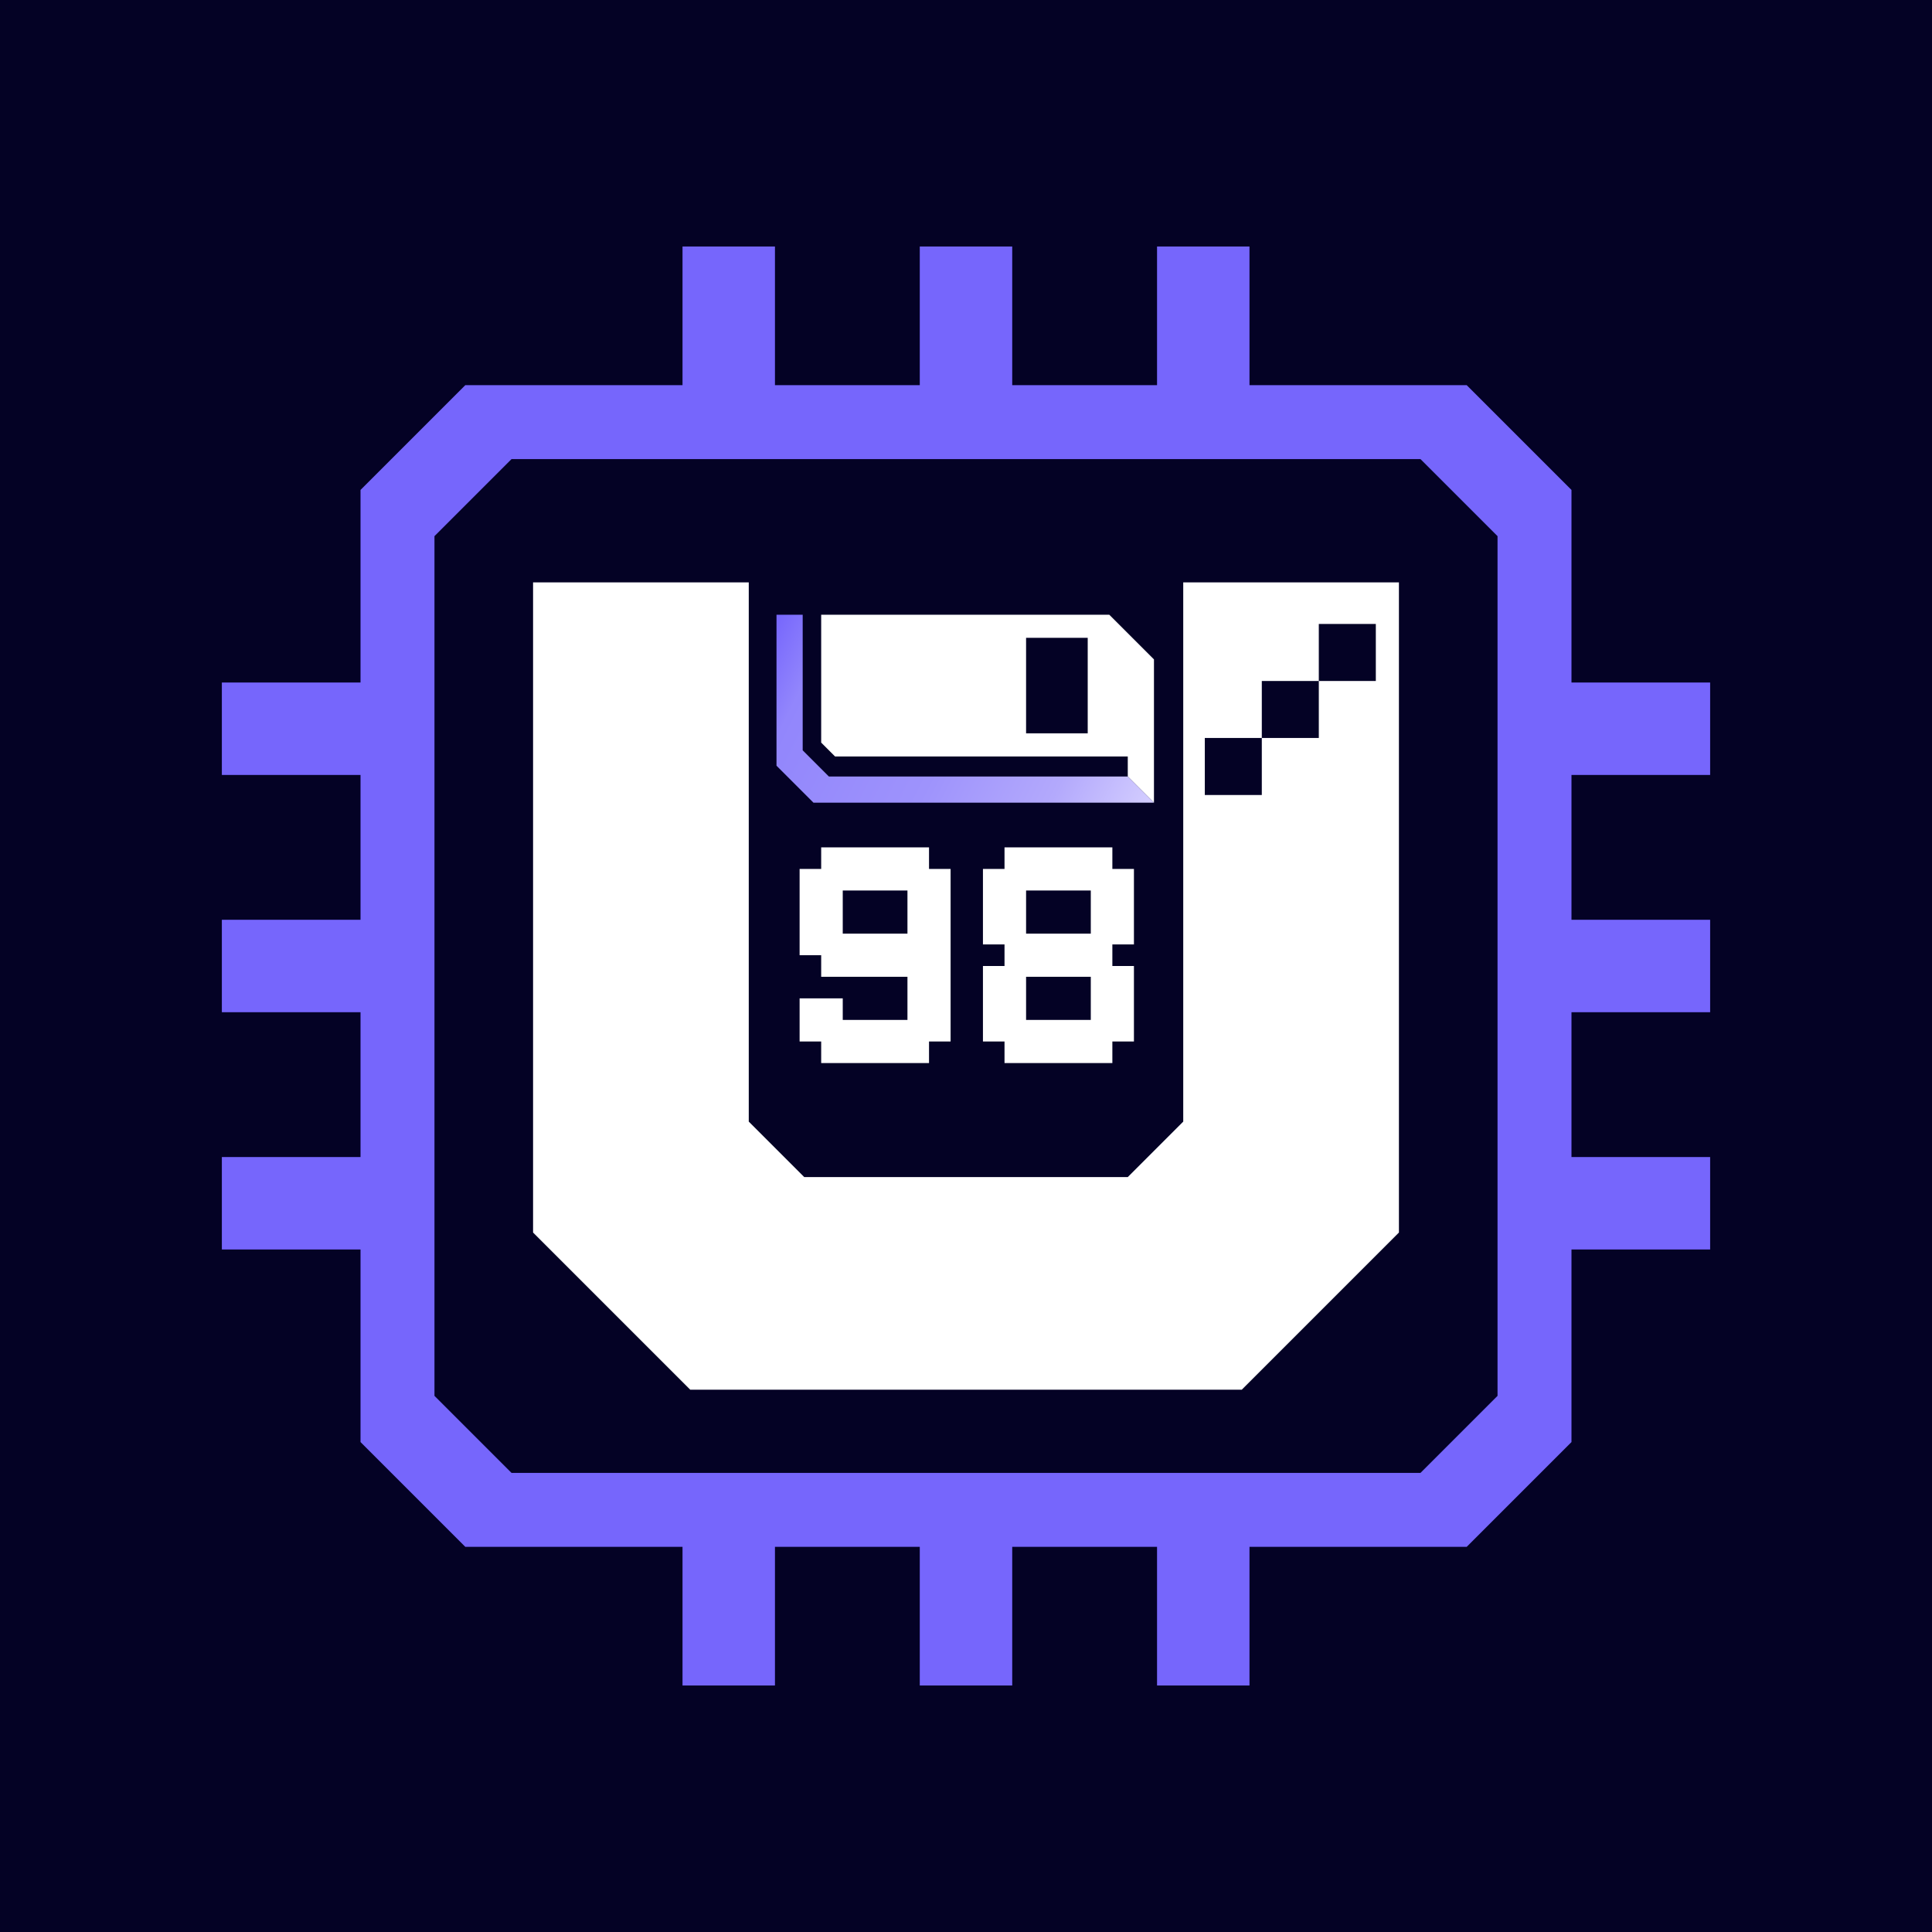
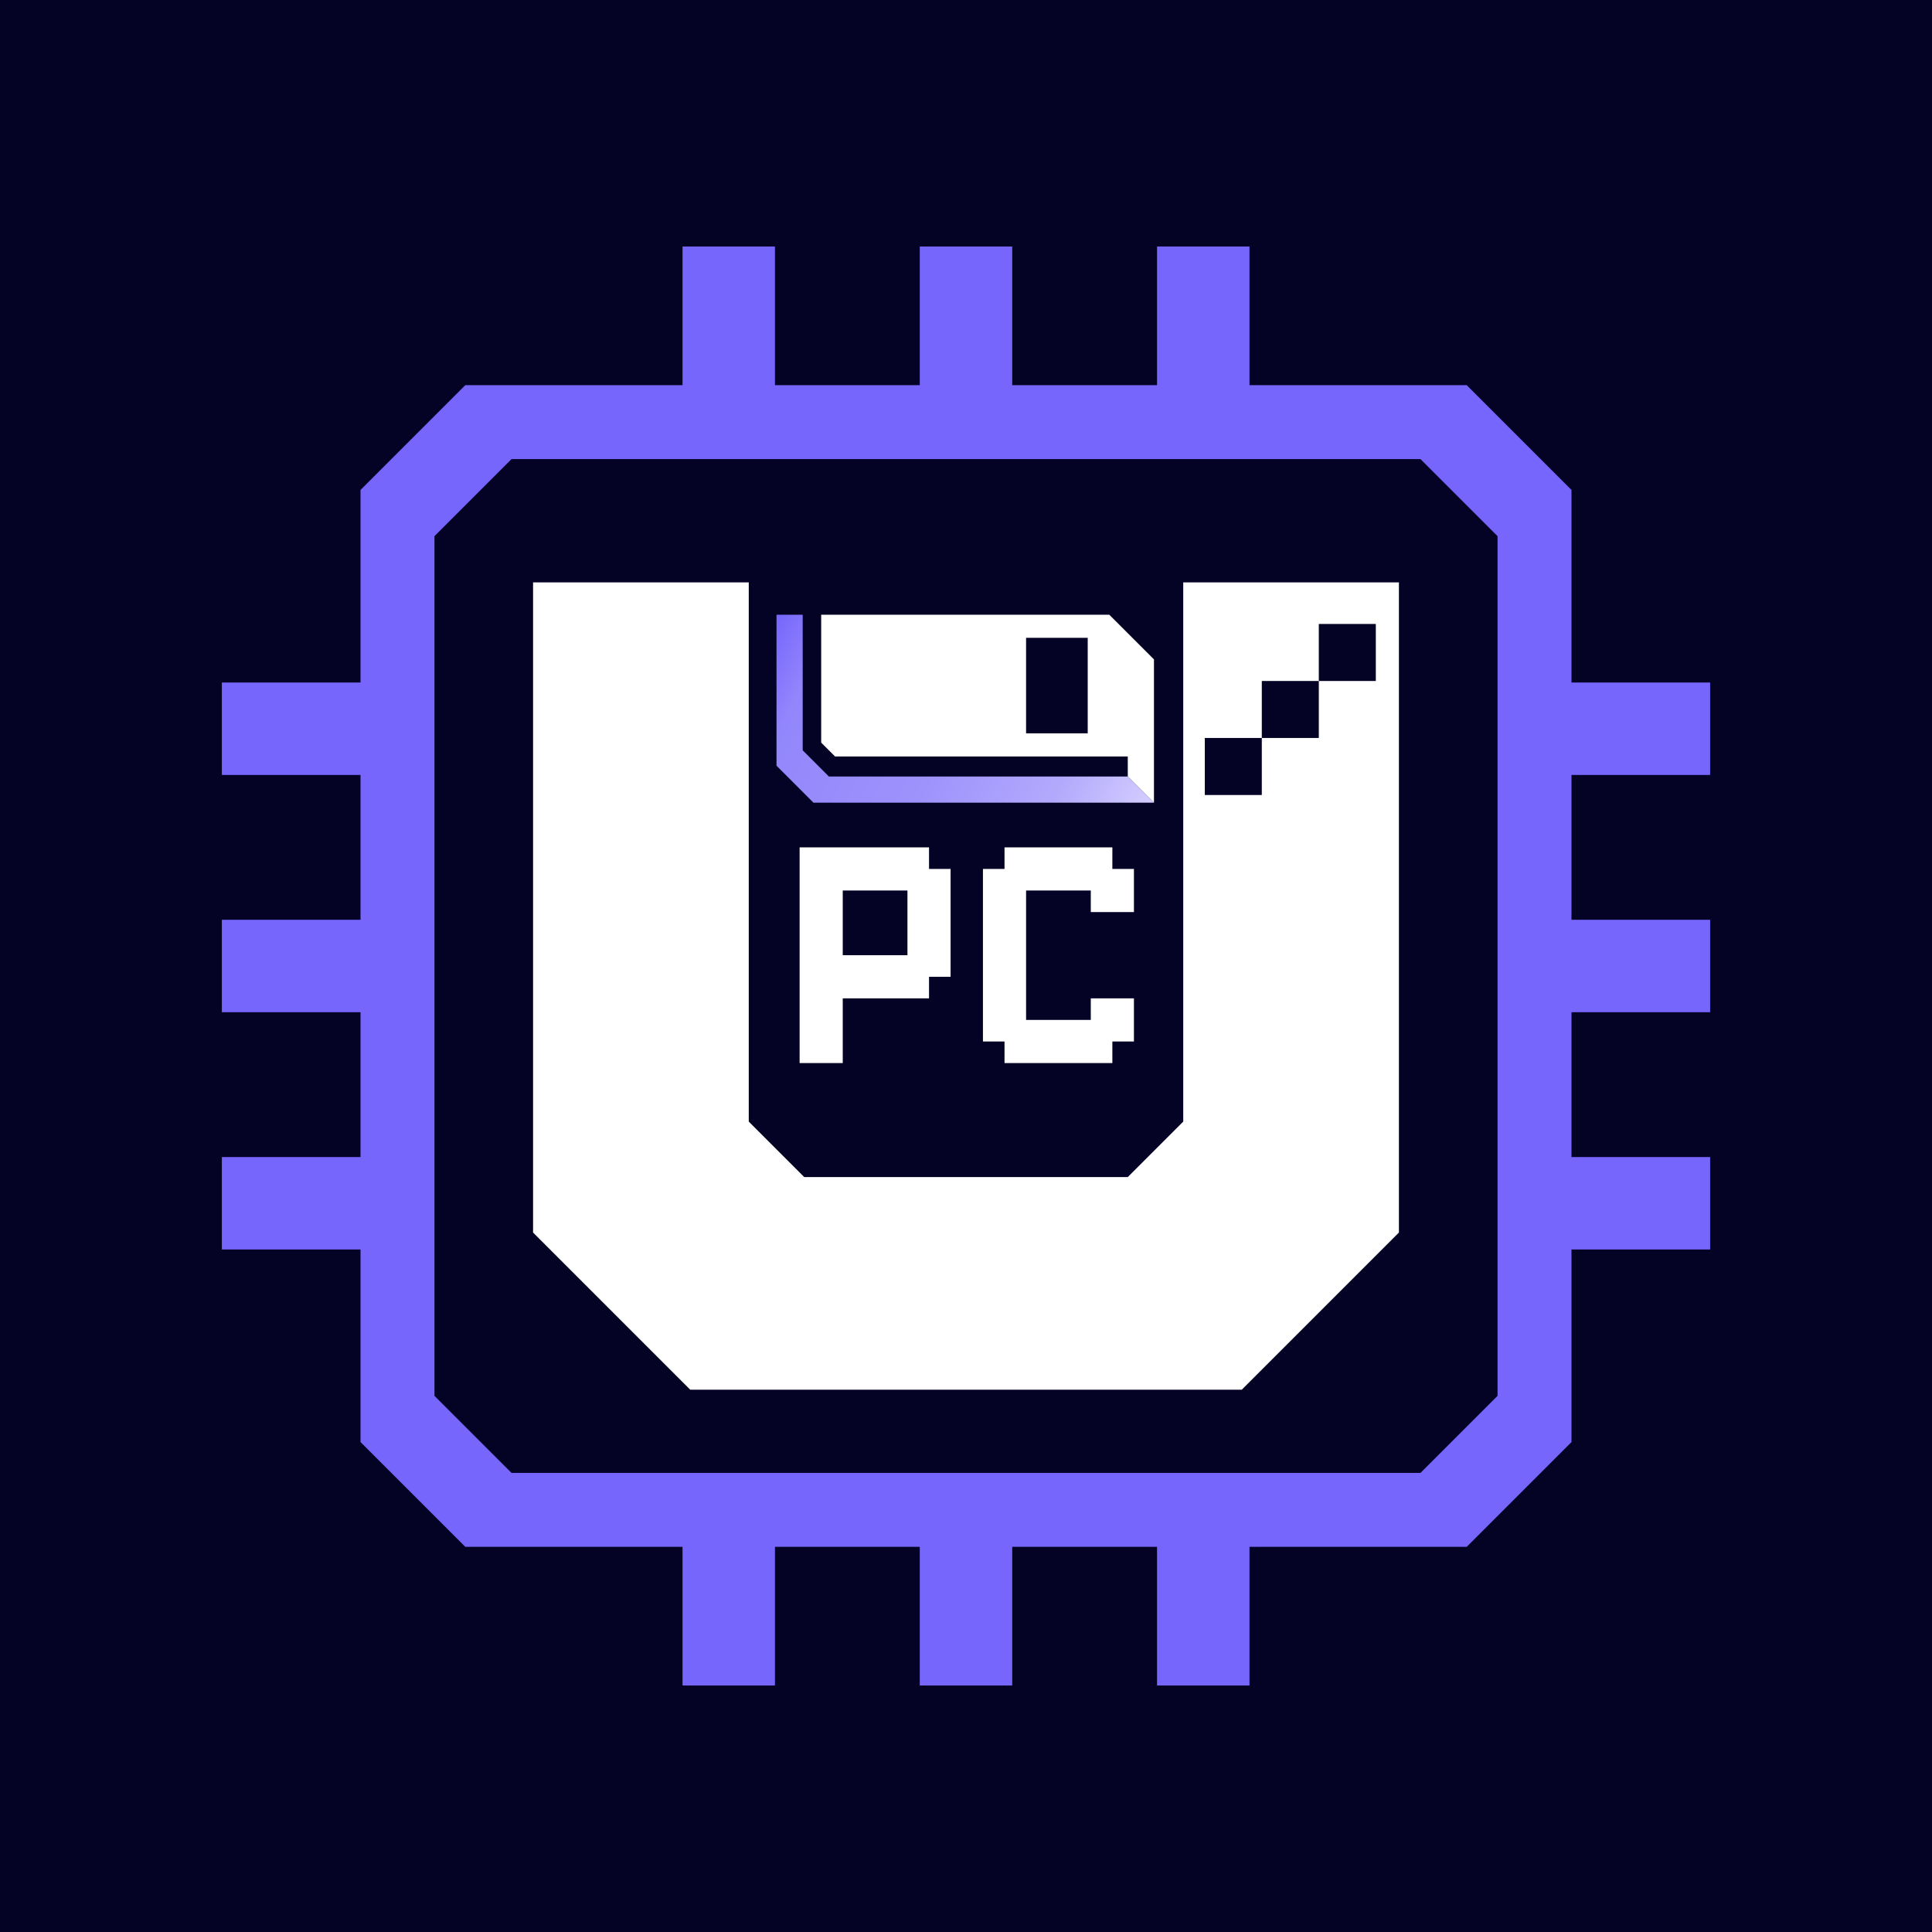
<svg xmlns="http://www.w3.org/2000/svg" viewBox="0 0 1254 1254" role="img" aria-labelledby="title desc">
  <defs>
    <linearGradient id="edge" gradientUnits="userSpaceOnUse" x1="504" y1="399" x2="749" y2="521">
      <stop offset="0" stop-color="#7666FC" />
      <stop offset="0.13" stop-color="#9286FC" />
      <stop offset="0.5" stop-color="#9E93FC" />
      <stop offset="0.78" stop-color="#B3A9FC" />
      <stop offset="1" stop-color="#D4CEFF" />
    </linearGradient>
  </defs>
  <rect width="1254" height="1254" fill="#040225" />
  <g fill="#7666FC">
    <path fill-rule="evenodd" d="M302 250H952L1020 318V936L952 1004H302L234 936V318Z M332 298L282 348V906L332 956H922L972 906V348L922 298Z" />
    <path d="M443 160h60v114h-60z M597 160h60v114h-60z M751 160h60v114h-60z" />
    <path d="M443 980h60v114h-60z M597 980h60v114h-60z M751 980h60v114h-60z" />
    <path d="M144 443h114v60h-114z M144 597h114v60h-114z M144 751h114v60h-114z" />
    <path d="M996 443h114v60h-114z M996 597h114v60h-114z M996 751h114v60h-114z" />
  </g>
  <g fill="#FFFFFF" fill-rule="evenodd">
    <path d="M346 378H486V728L522 764H732L768 728V378H908V800L806 902H448L346 800Z M856 405h37v37h-37z M819 442h37v37h-37z M782 479h37v37h-37z" />
    <path d="M533 399H720L749 428V521L732 504V491H542L533 482Z M666 414h40v62h-40z" />
-     <path d="M533 550H603V564H617V676H603V690H533V676H519V648H547V662H589V634H533V620H519V564H533Z M547 578V606H589V578Z" />
-     <path d="M652 550H722V564H736V613H722V627H736V676H722V690H652V676H638V627H652V613H638V564H652Z M666 578V606H708V578Z M666 634V662H708V634Z" />
+     <path d="M519 550H603V564H617V634H603V648H547V690H519Z M547 578V620H589V578Z" />
+     <path d="M652 550H722V564H736V592H708V578H666V662H708V648H736V676H722V690H652V676H638V564H652Z" />
  </g>
  <path fill="url(#edge)" d="M504 399H521V487L538 504H732L749 521H528L504 497Z" />
</svg>
